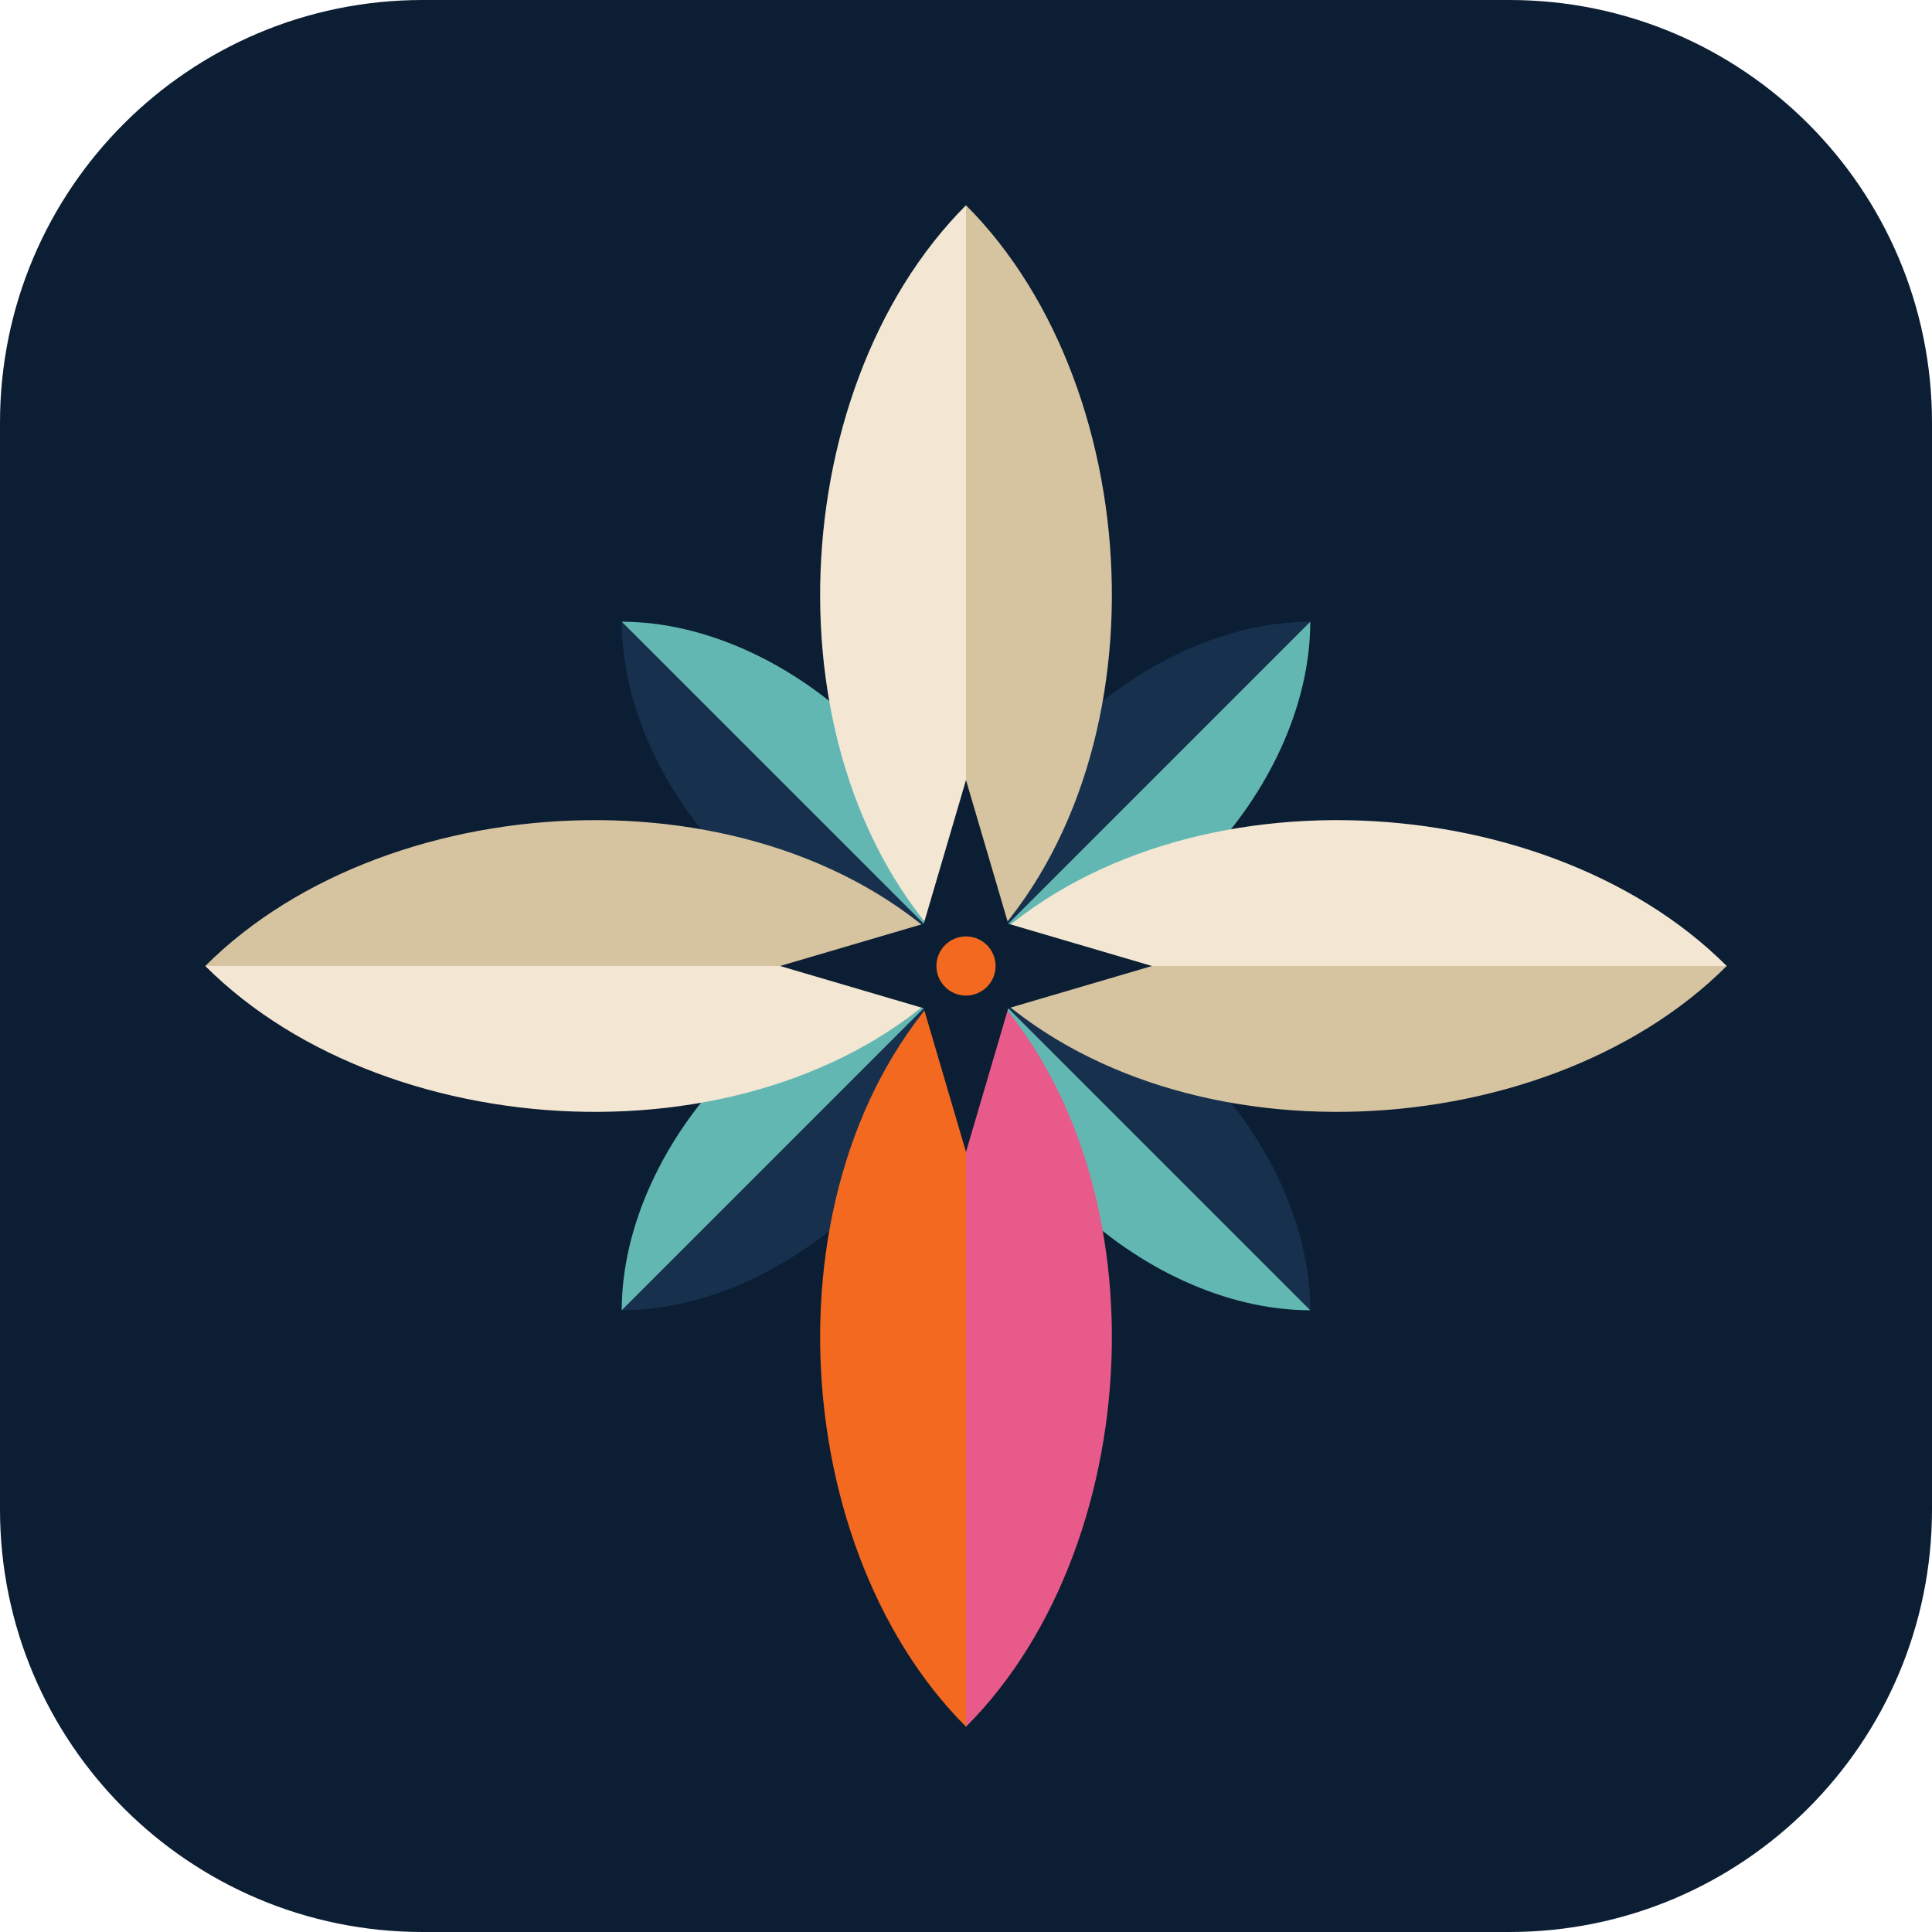
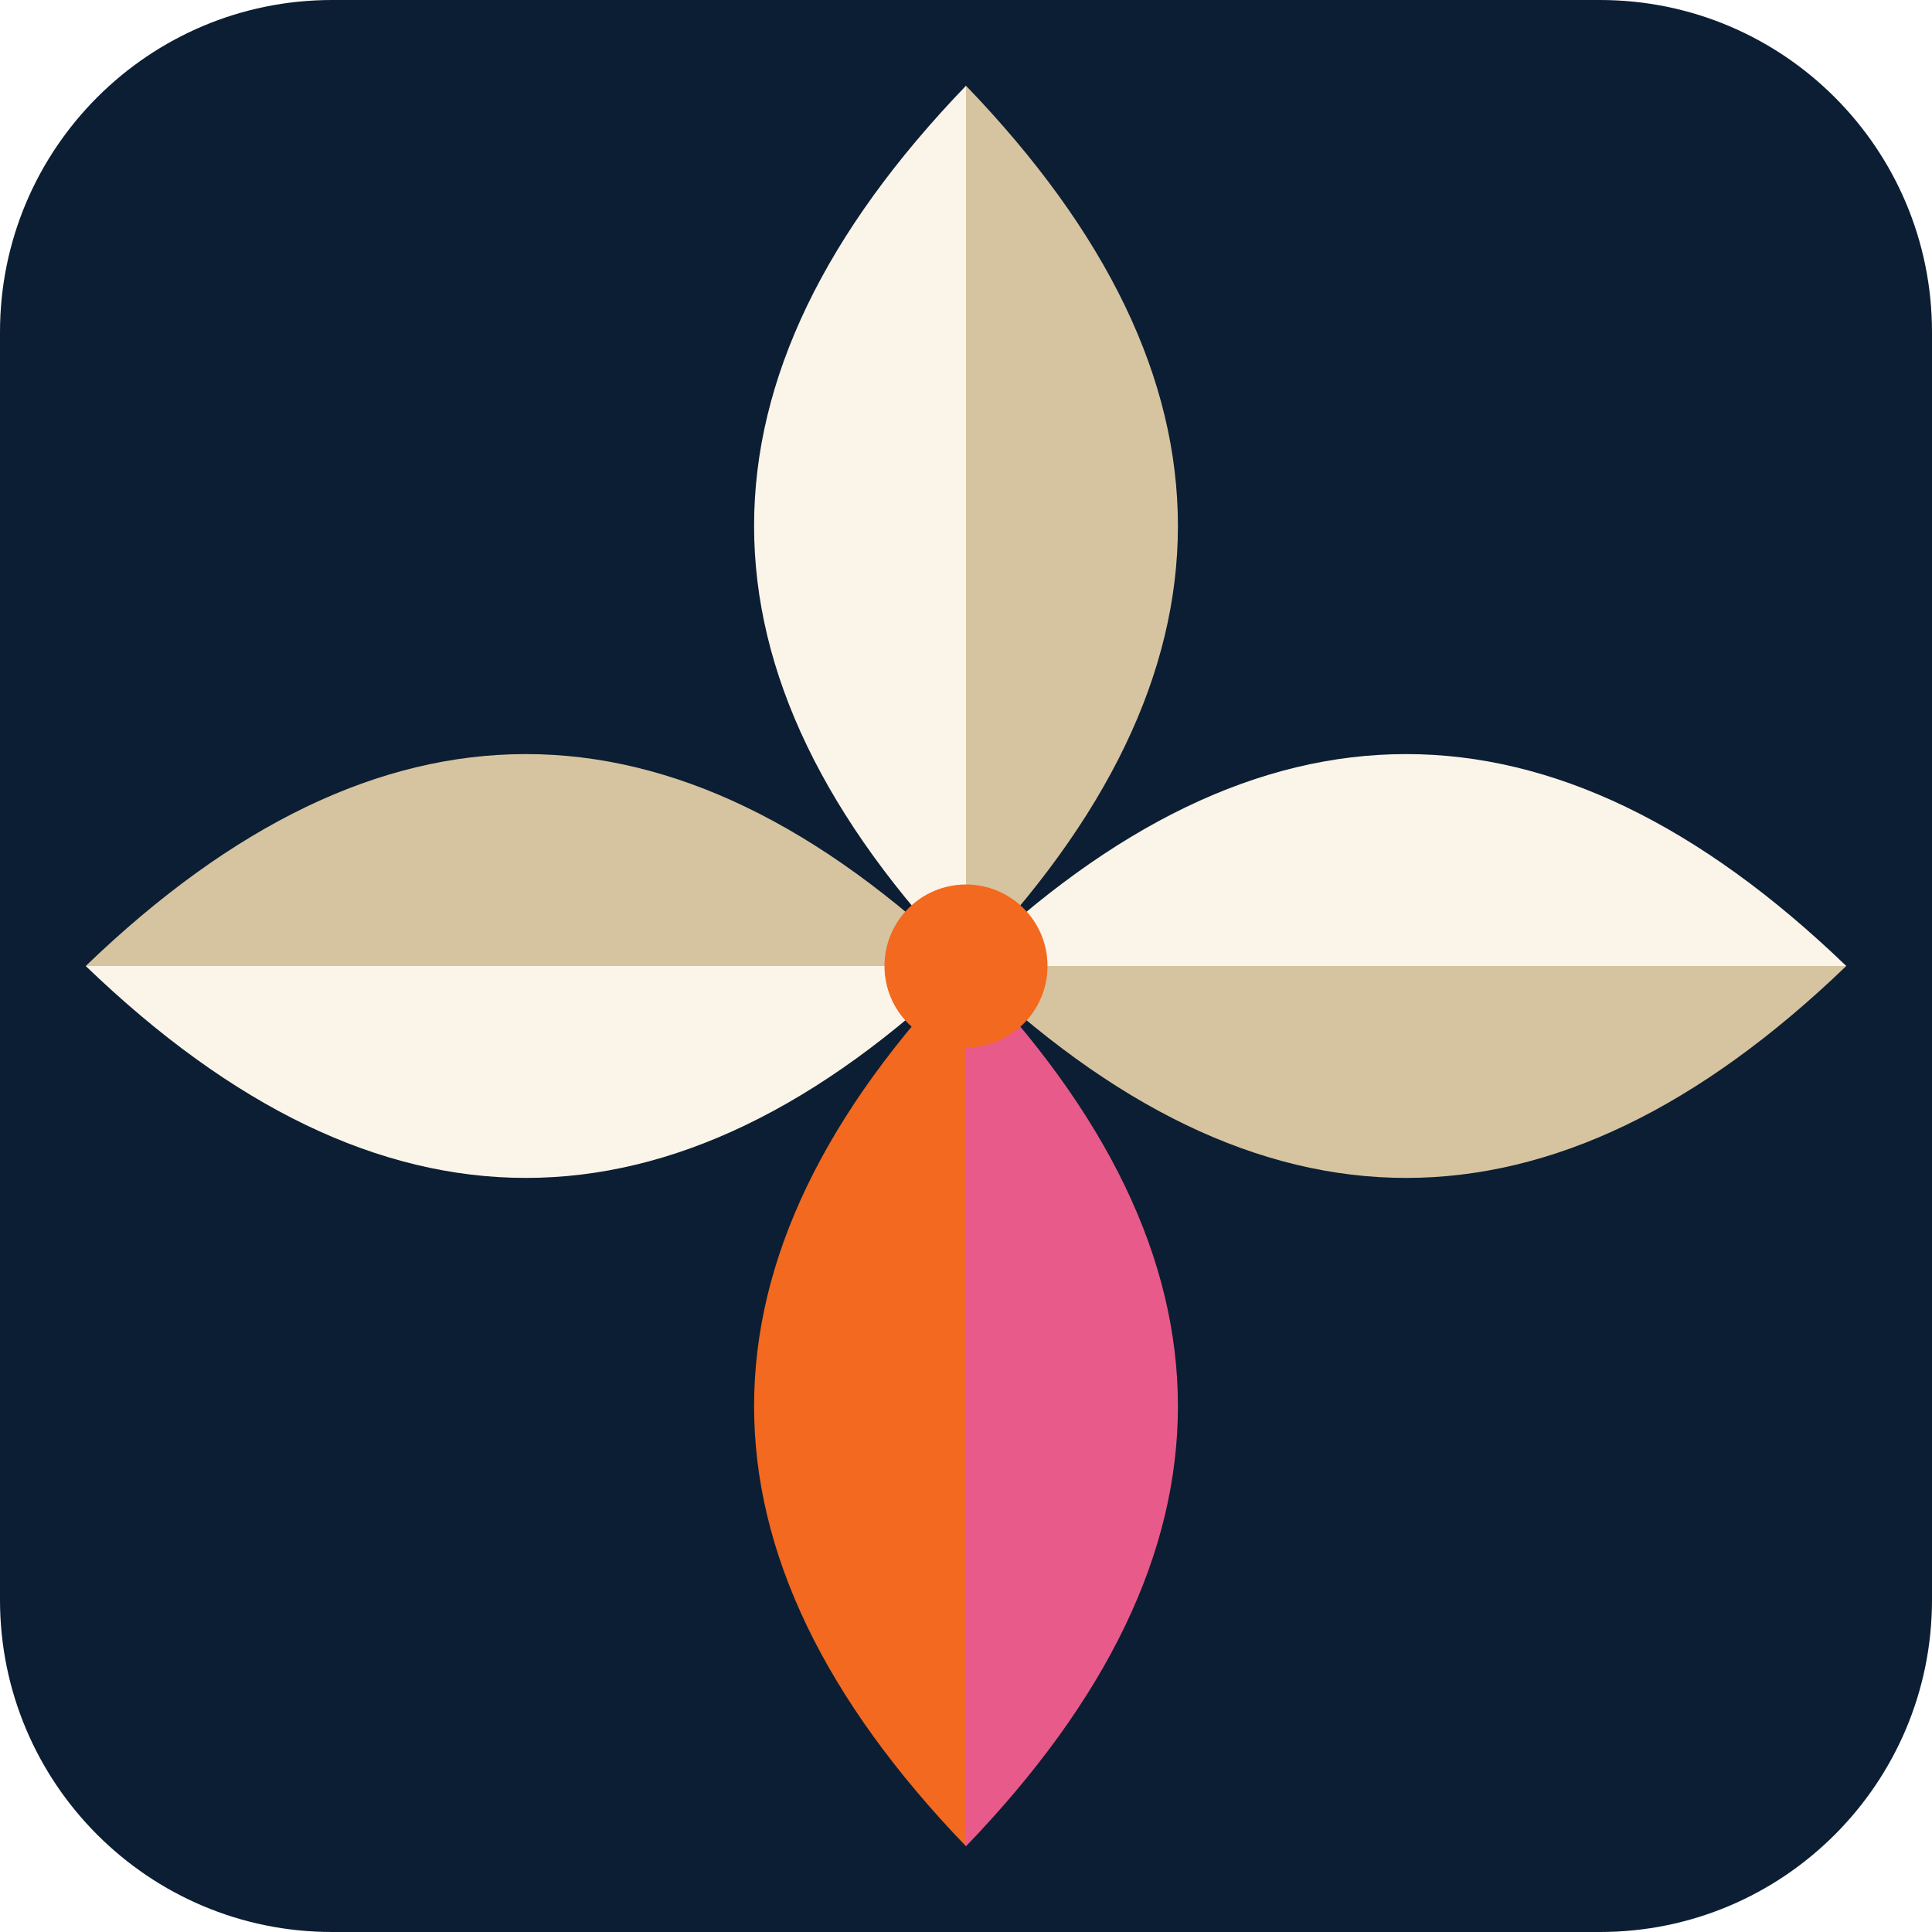
- <svg xmlns="http://www.w3.org/2000/svg" width="64" height="64" viewBox="0 0 64.00 64.00">
-   <rect width="64" height="64" rx="14" fill="#0C1E33" />
-   <g transform="translate(32.00,32.00) scale(0.28)">
-     <g transform="rotate(45) scale(0.64)">
-       <path d="M0,0 C-24,-22 -22,-68 0,-90Z" fill="#16304D" fill-opacity="1" />
-       <path d="M0,0 C24,-22 22,-68 0,-90Z" fill="#62B7B2" fill-opacity="1" />
+ <svg xmlns="http://www.w3.org/2000/svg" width="512" height="512" viewBox="-64 -64 128 128" role="img" aria-label="Favicon Atlas Austral">
+   <rect x="-64" y="-64" width="128" height="128" rx="22" fill="#0C1E33" />
+   <g transform="scale(1.08)">
+     <g transform="rotate(0)">
+       <path d="M0 0 Q-26.00 -27.00 0 -54.00 Z" fill="#FBF4E8" fill-opacity="1" />
+       <path d="M0 0 Q26.00 -27.00 0 -54.00 Z" fill="#D6C4A0" fill-opacity="1" />
    </g>
-     <g transform="rotate(135) scale(0.64)">
-       <path d="M0,0 C-24,-22 -22,-68 0,-90Z" fill="#16304D" fill-opacity="1" />
-       <path d="M0,0 C24,-22 22,-68 0,-90Z" fill="#62B7B2" fill-opacity="1" />
+     <g transform="rotate(90)">
+       <path d="M0 0 Q-26.00 -27.00 0 -54.00 Z" fill="#FBF4E8" fill-opacity="1" />
+       <path d="M0 0 Q26.00 -27.00 0 -54.00 Z" fill="#D6C4A0" fill-opacity="1" />
    </g>
-     <g transform="rotate(225) scale(0.64)">
-       <path d="M0,0 C-24,-22 -22,-68 0,-90Z" fill="#16304D" fill-opacity="1" />
-       <path d="M0,0 C24,-22 22,-68 0,-90Z" fill="#62B7B2" fill-opacity="1" />
+     <g transform="rotate(270)">
+       <path d="M0 0 Q-26.00 -27.00 0 -54.00 Z" fill="#FBF4E8" fill-opacity="1" />
+       <path d="M0 0 Q26.00 -27.00 0 -54.00 Z" fill="#D6C4A0" fill-opacity="1" />
    </g>
-     <g transform="rotate(315) scale(0.64)">
-       <path d="M0,0 C-24,-22 -22,-68 0,-90Z" fill="#16304D" fill-opacity="1" />
-       <path d="M0,0 C24,-22 22,-68 0,-90Z" fill="#62B7B2" fill-opacity="1" />
+     <g transform="rotate(180)">
+       <path d="M0 0 Q-26.00 -27.00 0 -54.00 Z" fill="#E85A8A" fill-opacity="1" />
+       <path d="M0 0 Q26.00 -27.00 0 -54.00 Z" fill="#F2691F" fill-opacity="1" />
    </g>
-     <g transform="rotate(0) scale(1)">
-       <path d="M0,0 C-24,-22 -22,-68 0,-90Z" fill="#F3E7D3" fill-opacity="1" />
-       <path d="M0,0 C24,-22 22,-68 0,-90Z" fill="#D6C3A0" fill-opacity="1" />
-     </g>
-     <g transform="rotate(90) scale(1)">
-       <path d="M0,0 C-24,-22 -22,-68 0,-90Z" fill="#F3E7D3" fill-opacity="1" />
-       <path d="M0,0 C24,-22 22,-68 0,-90Z" fill="#D6C3A0" fill-opacity="1" />
-     </g>
-     <g transform="rotate(270) scale(1)">
-       <path d="M0,0 C-24,-22 -22,-68 0,-90Z" fill="#F3E7D3" fill-opacity="1" />
-       <path d="M0,0 C24,-22 22,-68 0,-90Z" fill="#D6C3A0" fill-opacity="1" />
-     </g>
-     <g transform="rotate(180) scale(1)">
-       <path d="M0,0 C-24,-22 -22,-68 0,-90Z" fill="#E85A8A" fill-opacity="1" />
-       <path d="M0,0 C24,-22 22,-68 0,-90Z" fill="#F2691F" fill-opacity="1" />
-     </g>
-     <path d="M0,-22 L5,-5 L22,0 L5,5 L0,22 L-5,5 L-22,0 L-5,-5Z" fill="#0C1E33" />
-     <circle r="3.5" fill="#F2691F" />
+     <circle r="5" fill="#F2691F" />
  </g>
</svg>
